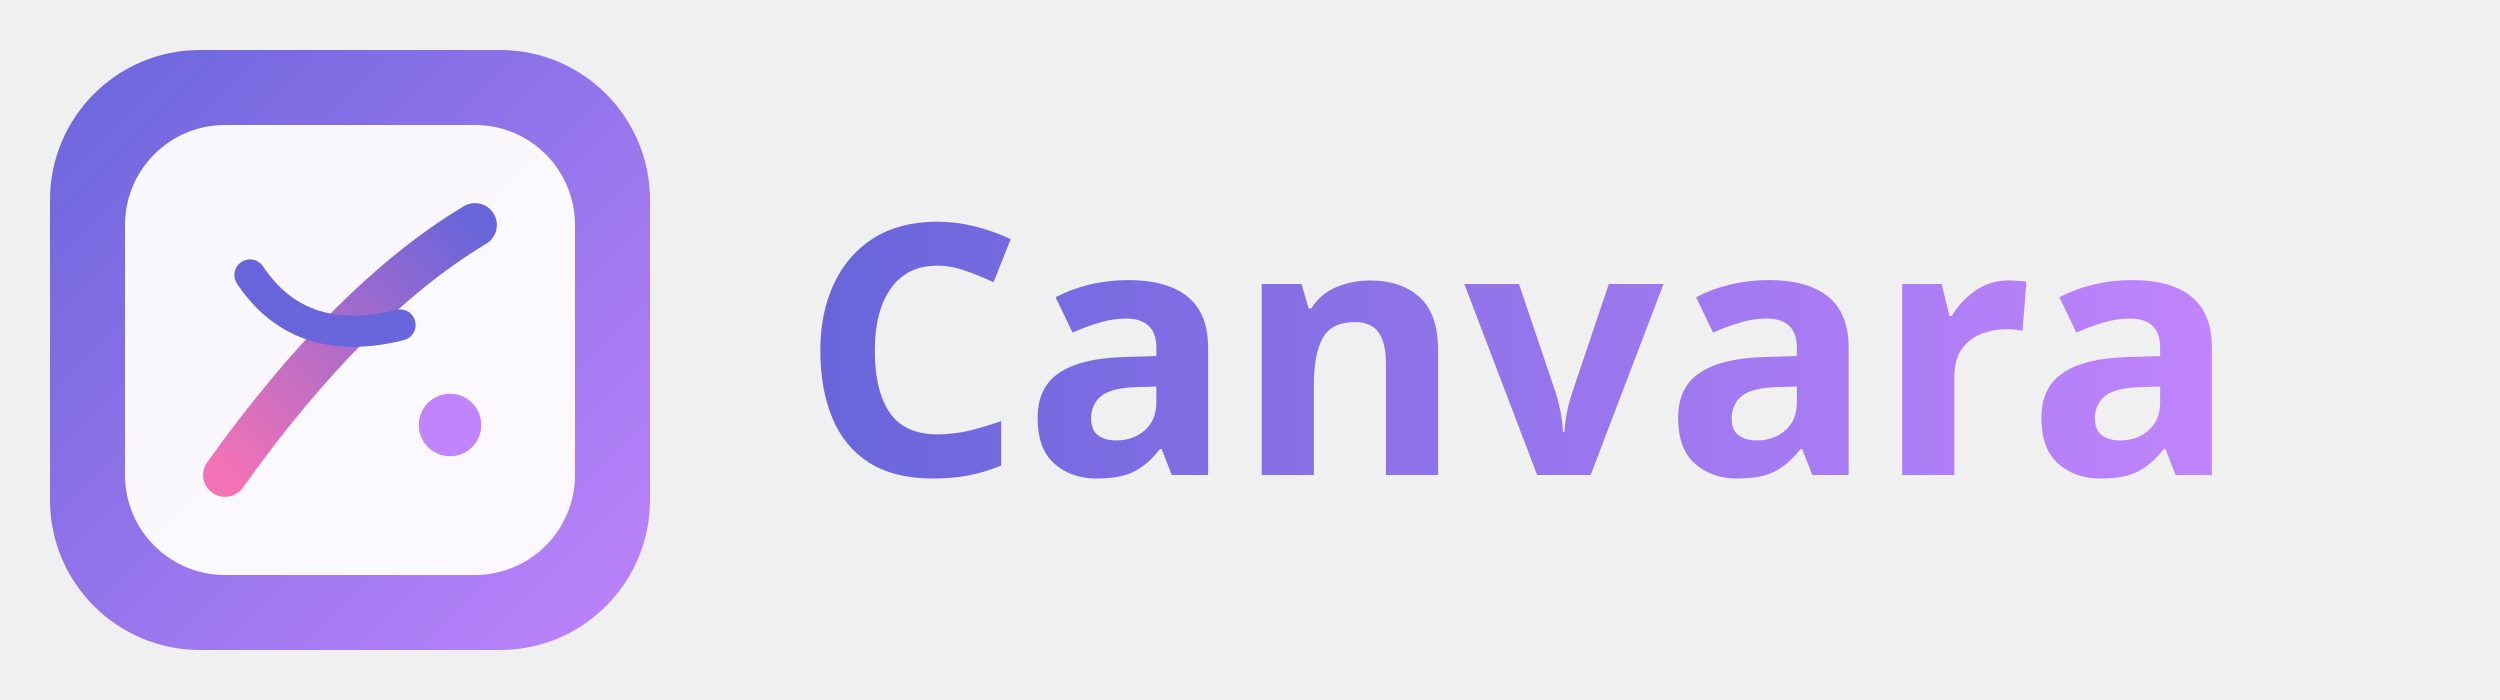
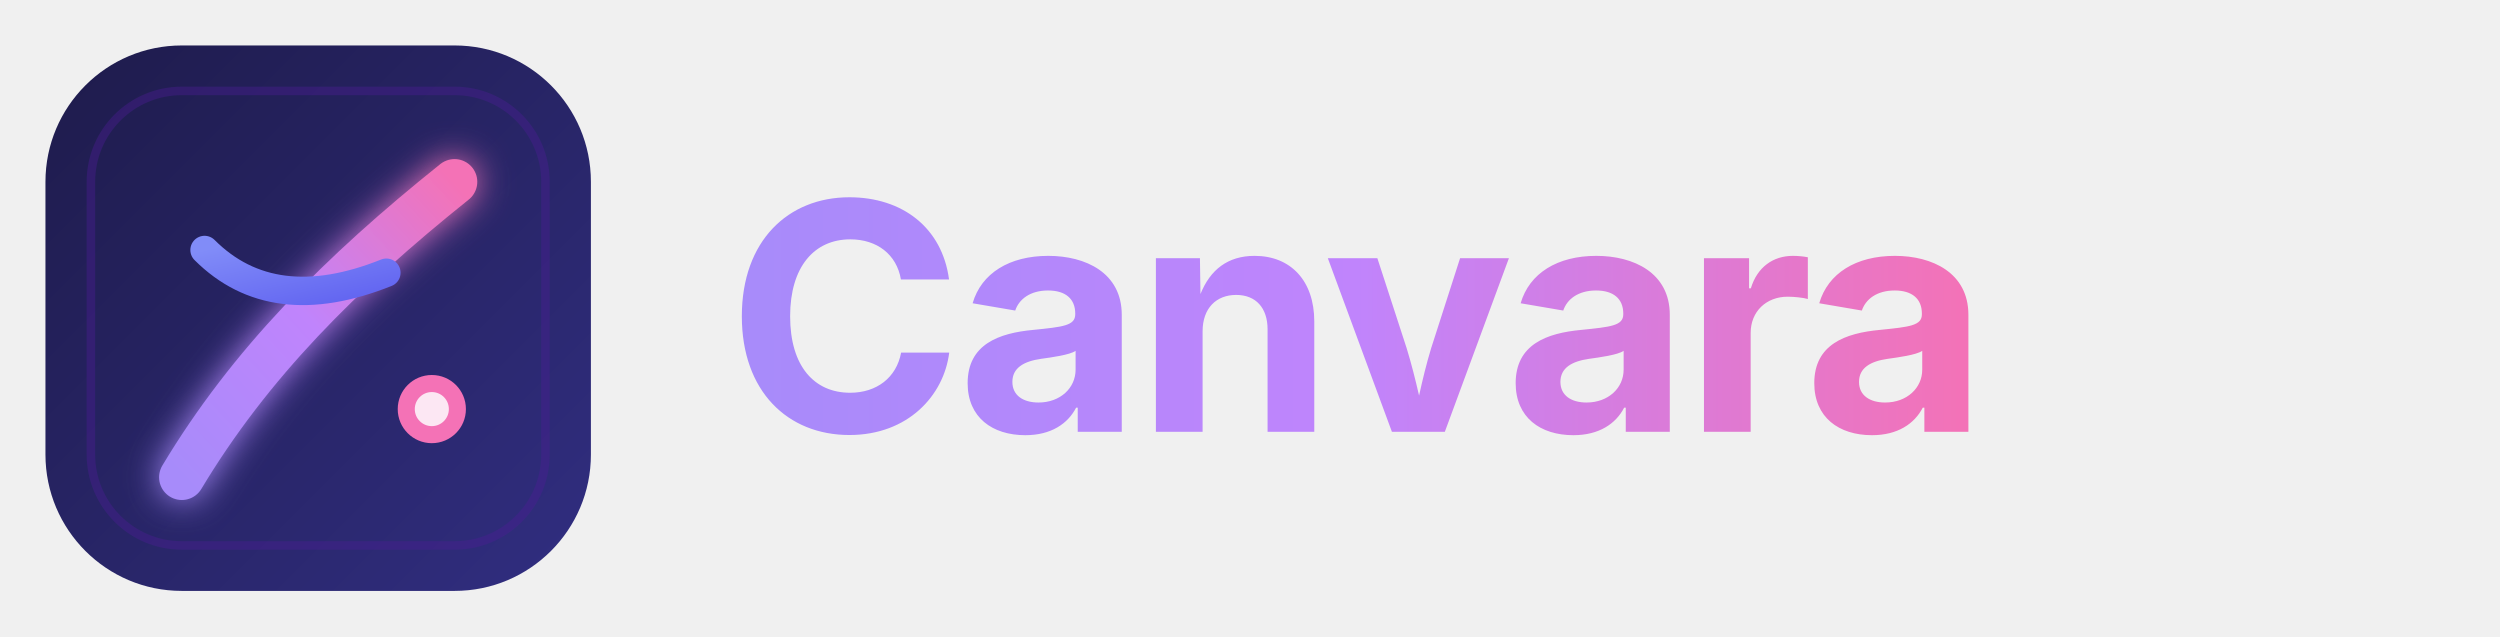
- <svg xmlns="http://www.w3.org/2000/svg" viewBox="0 0 200 56" fill="none">
+ <svg xmlns="http://www.w3.org/2000/svg" viewBox="0 0 220 56" fill="none">
  <defs>
-     <linearGradient id="iconGrad1" x1="0%" y1="0%" x2="100%" y2="100%">
-       <stop offset="0%" style="stop-color:#6965db;stop-opacity:1" />
-       <stop offset="100%" style="stop-color:#c084fc;stop-opacity:1" />
+     <linearGradient id="iconFrame" x1="0%" y1="0%" x2="100%" y2="100%">
+       <stop offset="0%" stop-color="#1e1b4b" />
+       <stop offset="100%" stop-color="#312e81" />
    </linearGradient>
-     <linearGradient id="iconGrad2" x1="0%" y1="100%" x2="100%" y2="0%">
-       <stop offset="0%" style="stop-color:#f472b6;stop-opacity:1" />
-       <stop offset="100%" style="stop-color:#6965db;stop-opacity:1" />
+     <linearGradient id="iconStroke1" x1="0%" y1="100%" x2="100%" y2="0%">
+       <stop offset="0%" stop-color="#a78bfa" />
+       <stop offset="50%" stop-color="#c084fc" />
+       <stop offset="100%" stop-color="#f472b6" />
    </linearGradient>
-     <linearGradient id="textGrad" x1="0%" y1="0%" x2="100%" y2="0%">
-       <stop offset="0%" style="stop-color:#6965db;stop-opacity:1" />
-       <stop offset="100%" style="stop-color:#c084fc;stop-opacity:1" />
+     <linearGradient id="iconStroke2" x1="0%" y1="0%" x2="100%" y2="100%">
+       <stop offset="0%" stop-color="#818cf8" />
+       <stop offset="100%" stop-color="#6366f1" />
    </linearGradient>
+     <linearGradient id="textGradient" x1="0%" y1="0%" x2="100%" y2="0%">
+       <stop offset="0%" stop-color="#a78bfa" />
+       <stop offset="50%" stop-color="#c084fc" />
+       <stop offset="100%" stop-color="#f472b6" />
+     </linearGradient>
+     <filter id="iconGlow" x="-50%" y="-50%" width="200%" height="200%">
+       <feGaussianBlur stdDeviation="1.5" result="coloredBlur" />
+       <feMerge>
+         <feMergeNode in="coloredBlur" />
+         <feMergeNode in="SourceGraphic" />
+       </feMerge>
+     </filter>
  </defs>
  <g transform="translate(4, 4)">
-     <rect x="0" y="0" width="48" height="48" rx="12" fill="url(#iconGrad1)" />
-     <rect x="6" y="6" width="36" height="36" rx="8" fill="white" fill-opacity="0.95" />
-     <path d="M14 34 Q24 20 34 14" stroke="url(#iconGrad2)" stroke-width="3.5" stroke-linecap="round" fill="none" />
-     <path d="M16 18 Q20 24 28 22" stroke="#6965db" stroke-width="2.5" stroke-linecap="round" fill="none" />
-     <circle cx="32" cy="30" r="2.5" fill="#c084fc" />
+     <rect x="0" y="0" width="48" height="48" rx="12" fill="url(#iconFrame)" />
+     <rect x="4" y="4" width="40" height="40" rx="8" fill="none" stroke="#4c1d95" stroke-width="0.75" stroke-opacity="0.4" />
+     <path d="M12 38 C18 28, 26 20, 36 12" stroke="url(#iconStroke1)" stroke-width="4" stroke-linecap="round" fill="none" filter="url(#iconGlow)" />
+     <path d="M14 18 Q20 24 30 20" stroke="url(#iconStroke2)" stroke-width="2.5" stroke-linecap="round" fill="none" />
+     <circle cx="34" cy="32" r="3" fill="#f472b6" />
+     <circle cx="34" cy="32" r="1.5" fill="#fce7f3" />
  </g>
-   <text x="64" y="38" font-family="'Plus Jakarta Sans', system-ui, sans-serif" font-size="28" font-weight="700" fill="url(#textGrad)">
+   <text x="64" y="38" font-family="'Plus Jakarta Sans', 'Inter', system-ui, sans-serif" font-size="28" font-weight="700" fill="url(#textGradient)" letter-spacing="-0.5">
    Canvara
  </text>
</svg>
